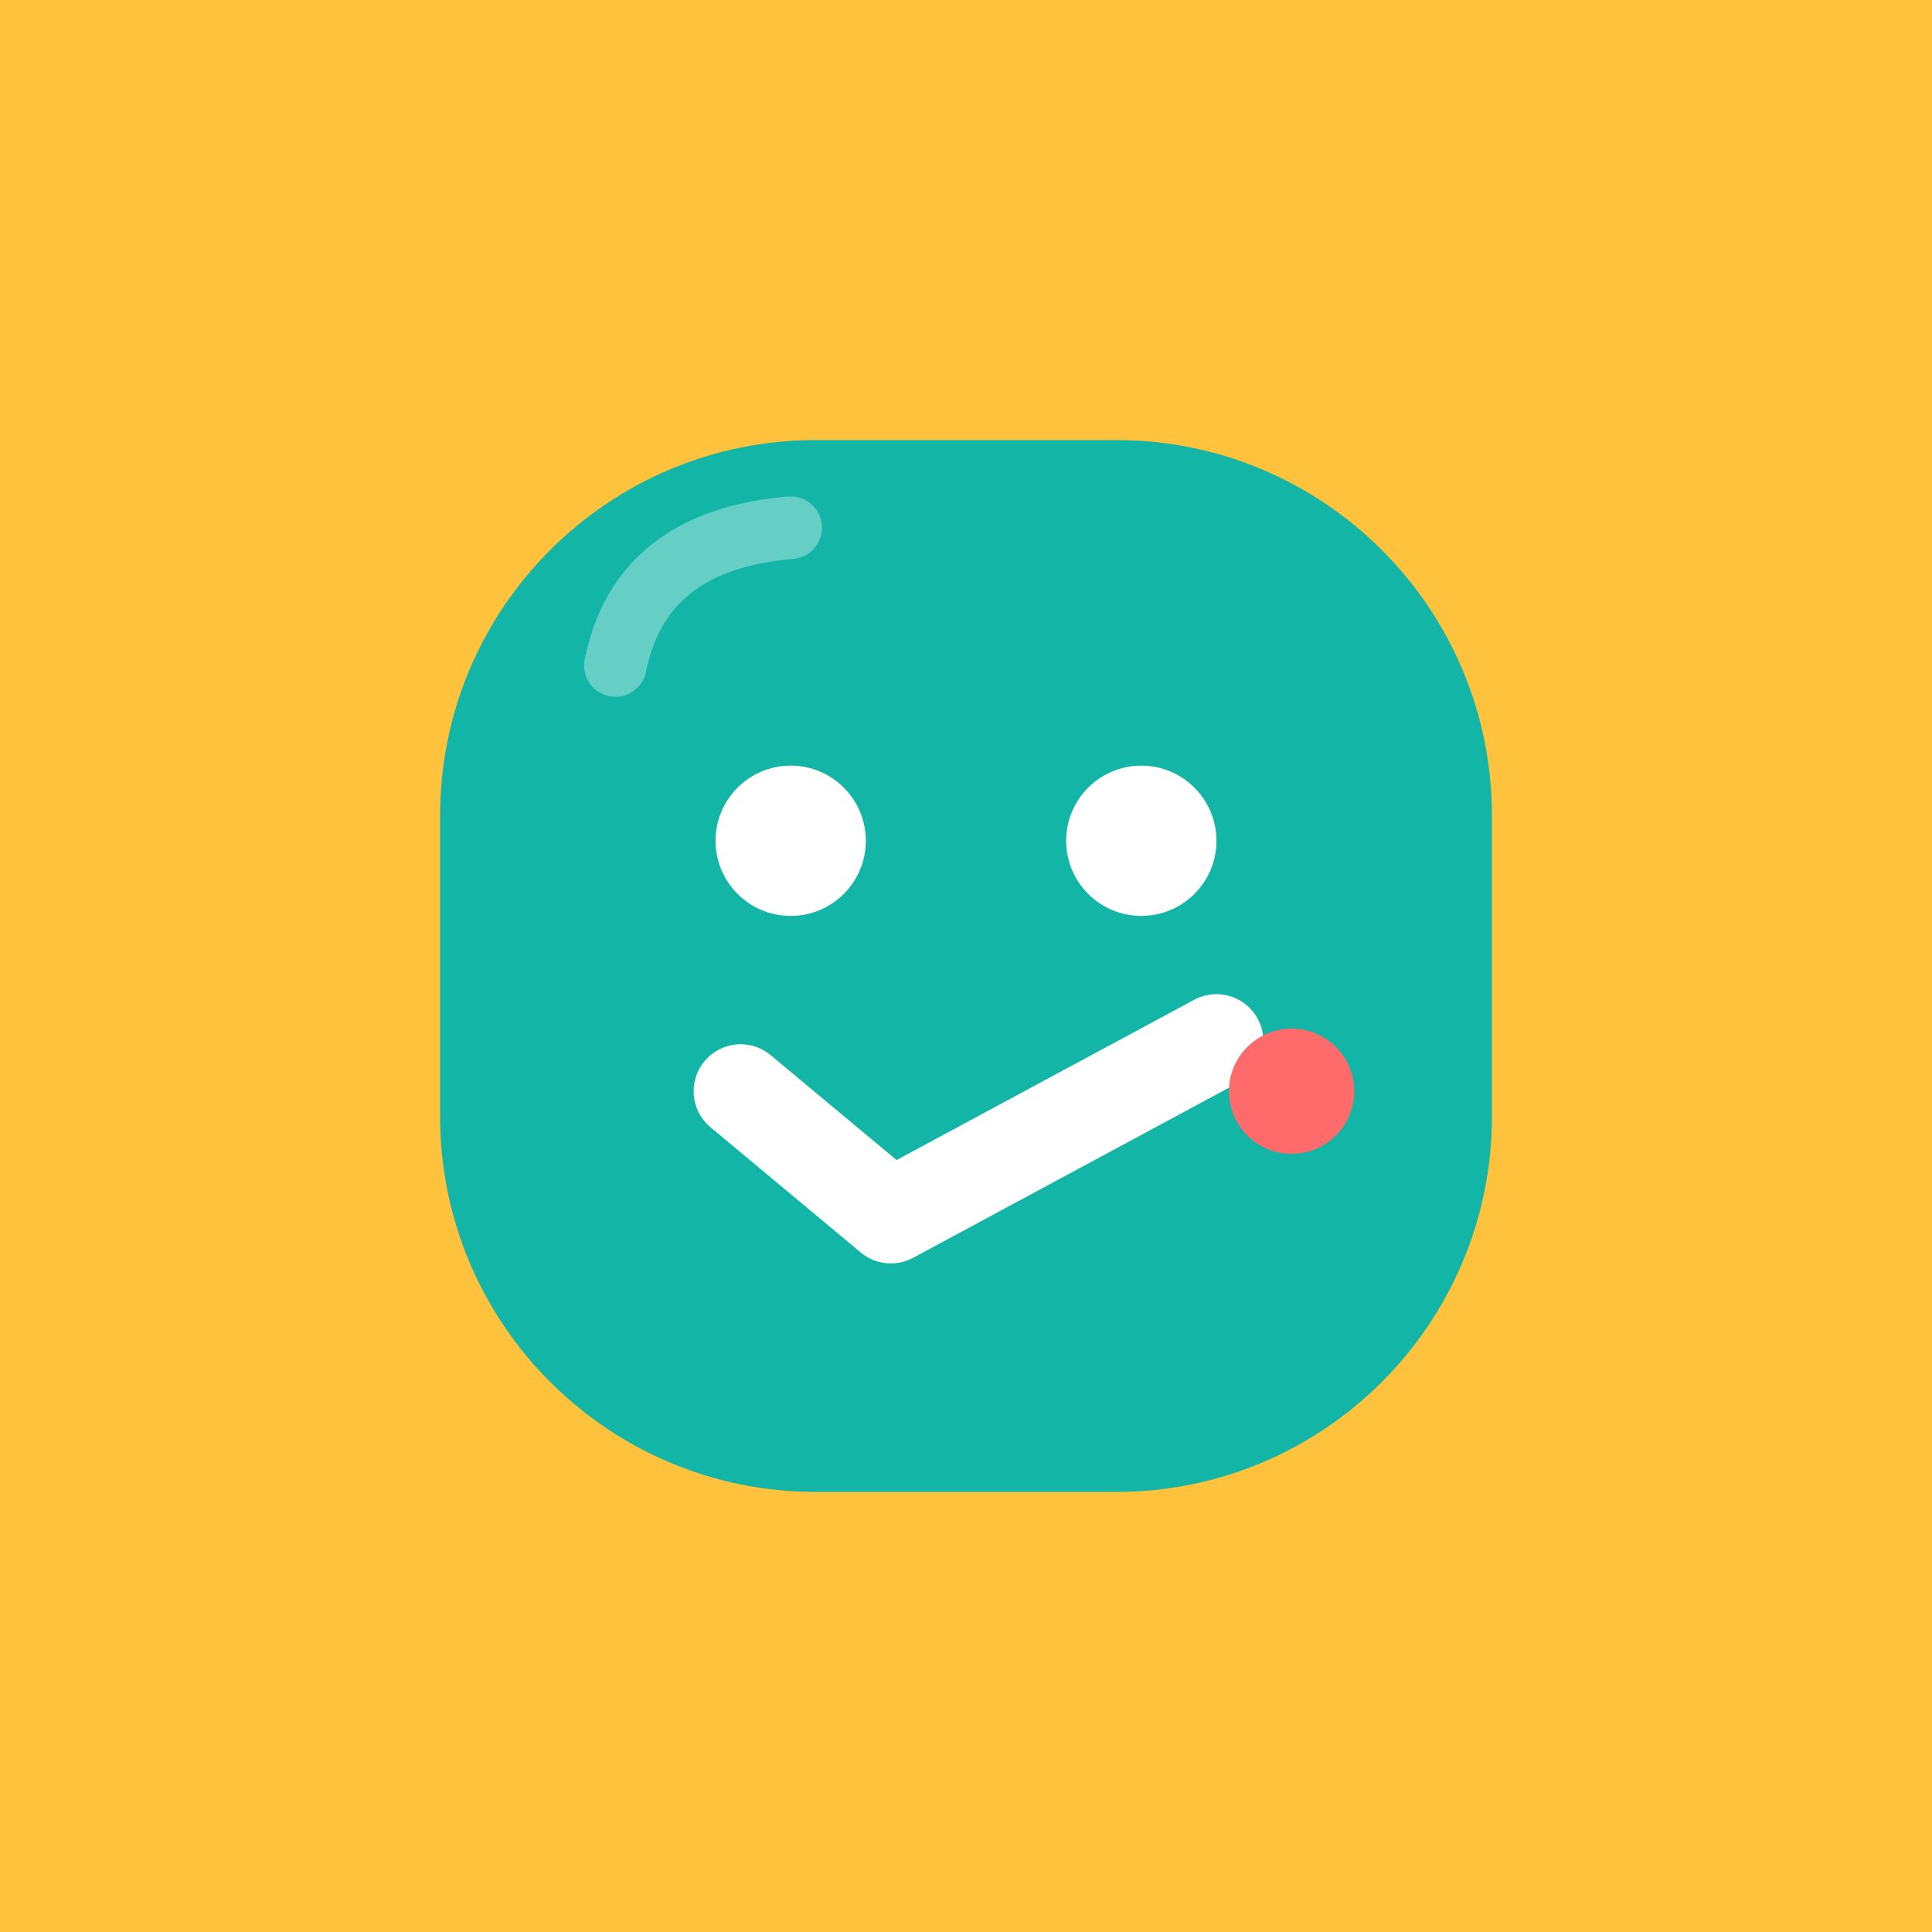
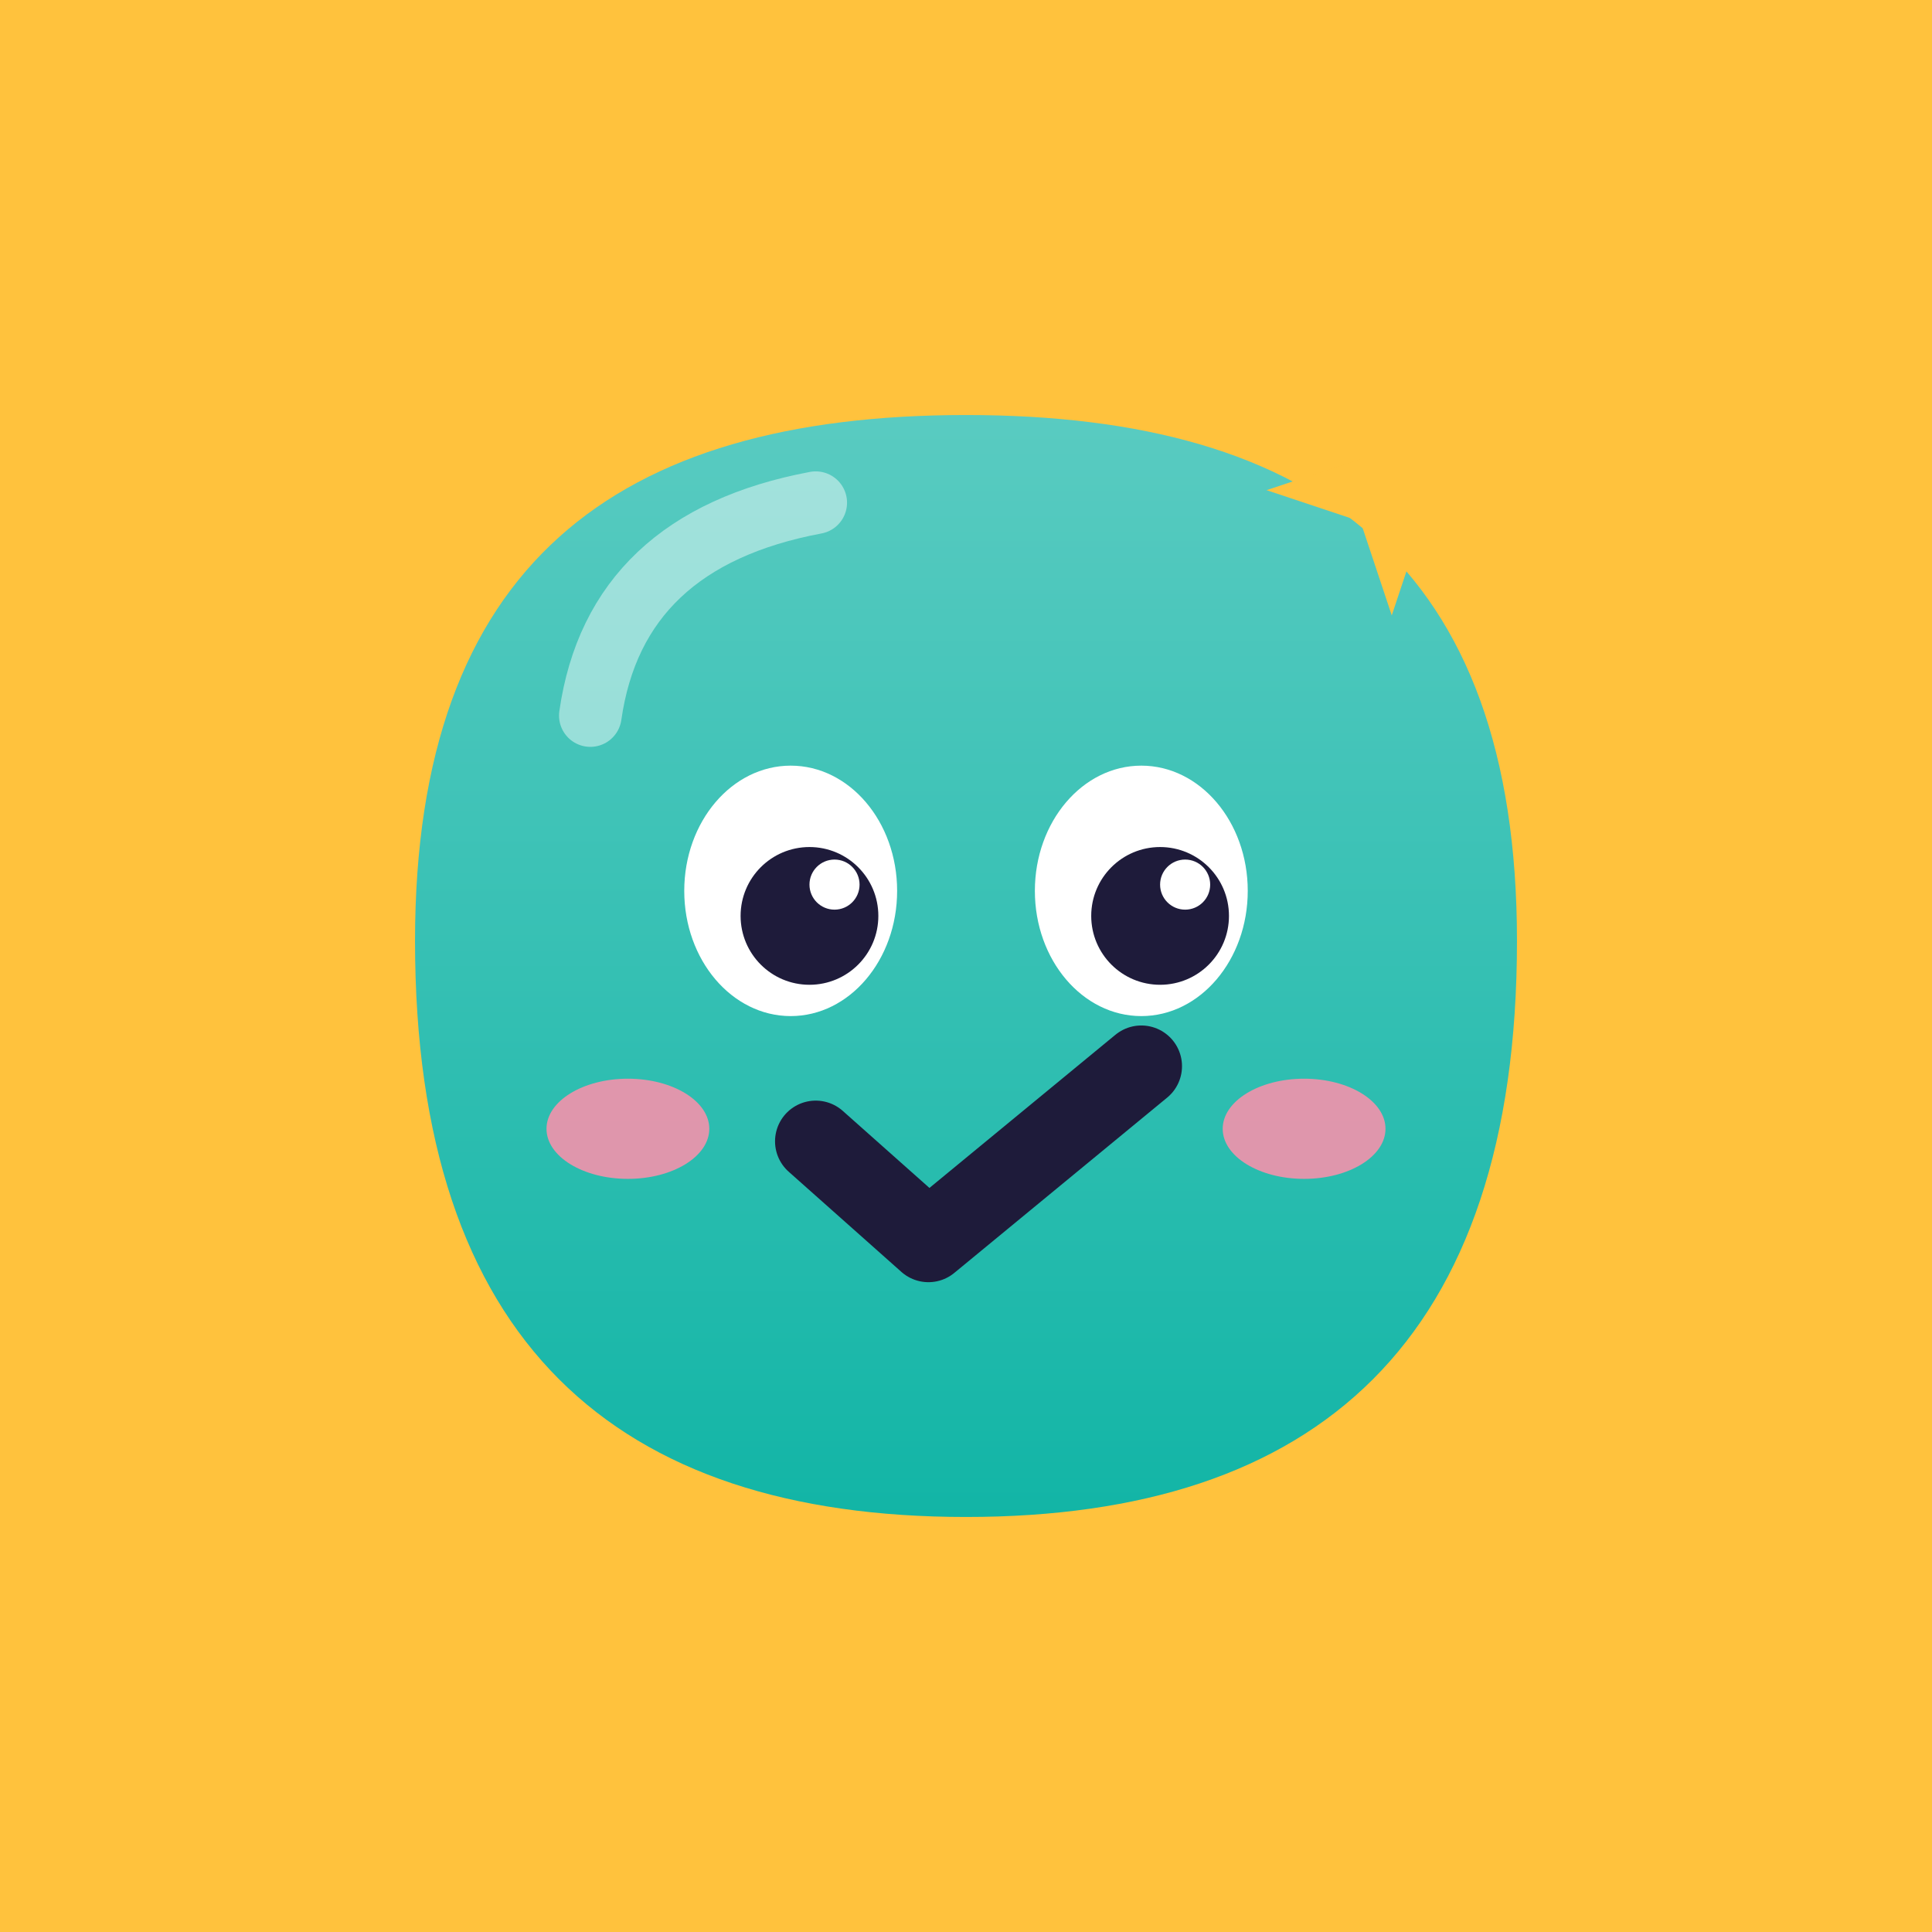
- <svg xmlns="http://www.w3.org/2000/svg" viewBox="0 0 1080 1080" width="1080" height="1080" role="img" aria-label="One Click Digital Hub">
+ <svg xmlns="http://www.w3.org/2000/svg" viewBox="0 0 1080 1080" width="1080" height="1080" role="img" aria-label="One Click">
  <rect width="1080" height="1080" fill="#FFC23D" />
  <g transform="translate(190 190) scale(7)">
-     <rect x="8" y="8" width="84" height="84" rx="30" fill="#12B5A6" />
-     <path d="M22 26 Q24 16 36 15" stroke="#fff" stroke-opacity=".35" stroke-width="5" stroke-linecap="round" fill="none" />
-     <circle cx="36" cy="40" r="6" fill="#fff" />
-     <circle cx="64" cy="40" r="6" fill="#fff" />
-     <path d="M32 60 L44 70 L70 56" fill="none" stroke="#fff" stroke-width="7.5" stroke-linecap="round" stroke-linejoin="round" />
-     <circle cx="76" cy="60" r="5" fill="#FF6B6B" />
+     <defs>
+       <linearGradient id="g12B5A6" x1="0" y1="0" x2="0" y2="1">
+         <stop offset="0" stop-color="#59cbc1" />
+         <stop offset="1" stop-color="#12B5A6" />
+       </linearGradient>
+     </defs>
+     <path d="M50 6 C78 6 94 18 94 48 C94 80 78 94 50 94 C22 94 6 80 6 48 C6 18 22 6 50 6 Z" fill="url(#g12B5A6)" />
+     <path d="M20 30 Q22 16 38 13" stroke="#fff" stroke-opacity=".45" stroke-width="5" stroke-linecap="round" fill="none" />
+     <ellipse cx="36" cy="44" rx="8.5" ry="10" fill="#fff" />
+     <circle cx="37.5" cy="46" r="5.5" fill="#1E1B3A" />
+     <circle cx="39.5" cy="43.5" r="2" fill="#fff" />
+     <ellipse cx="64" cy="44" rx="8.5" ry="10" fill="#fff" />
+     <circle cx="65.5" cy="46" r="5.5" fill="#1E1B3A" />
+     <circle cx="67.5" cy="43.5" r="2" fill="#fff" />
+     <g fill="#FF8FAB" opacity=".85">
+       <ellipse cx="23" cy="63" rx="6.5" ry="4" />
+       <ellipse cx="77" cy="63" rx="6.5" ry="4" />
+     </g>
+     <path d="M38 64 L47 72 L64 58" fill="none" stroke="#1E1B3A" stroke-width="6.5" stroke-linecap="round" stroke-linejoin="round" />
+     <path d="M84 2 L86.5 9.5 L94 12 L86.5 14.5 L84 22 L81.5 14.5 L74 12 L81.5 9.5 Z" fill="#FFC23D" />
  </g>
</svg>
